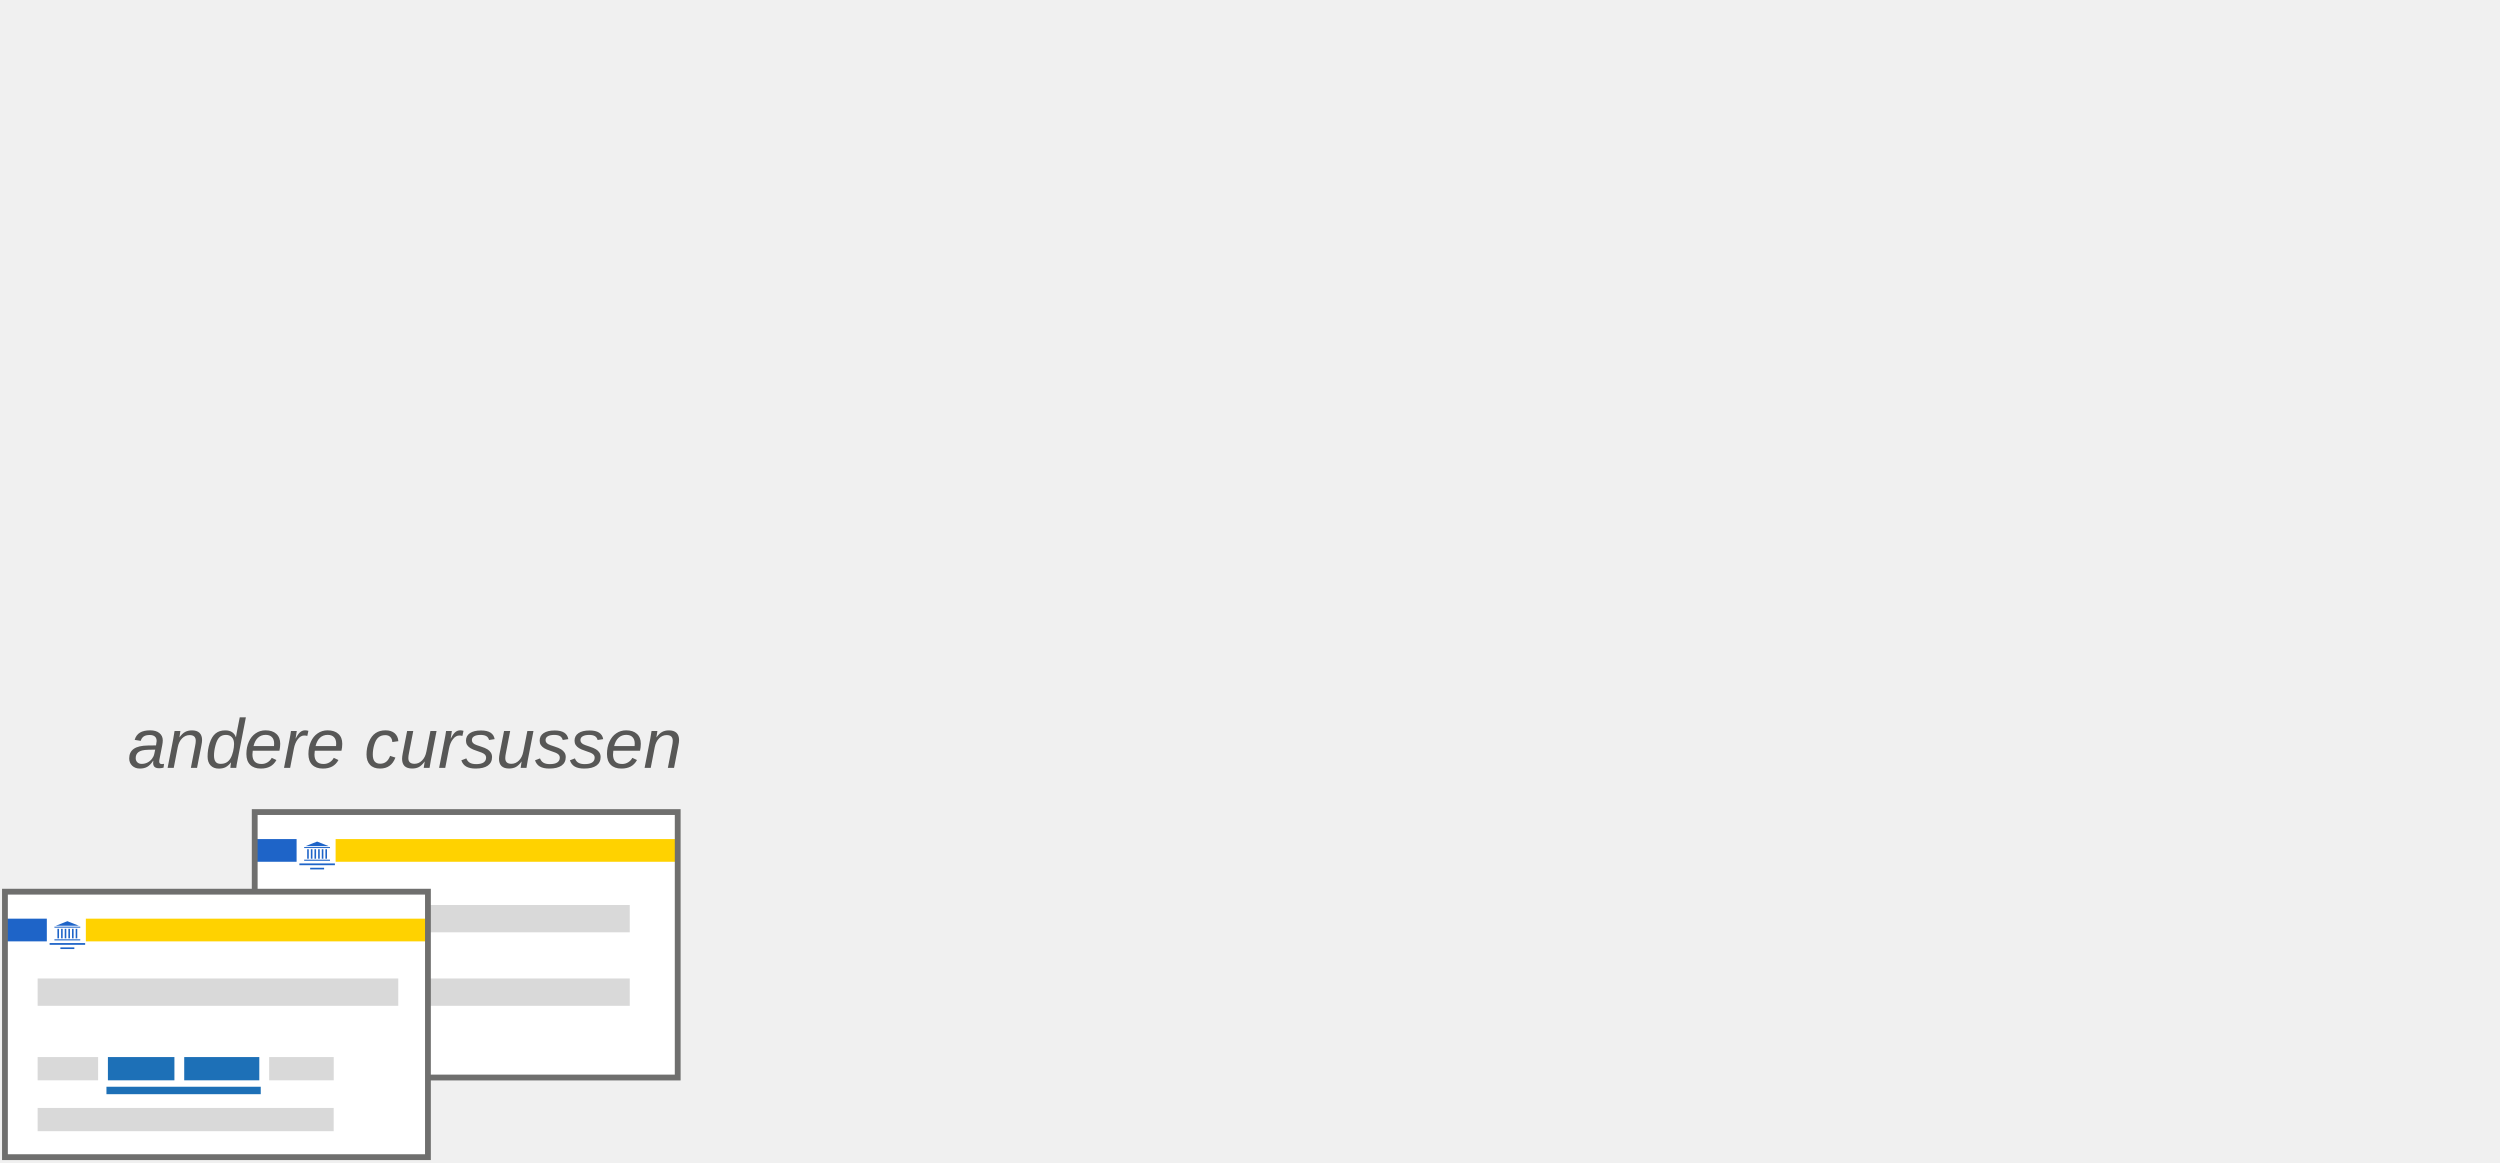
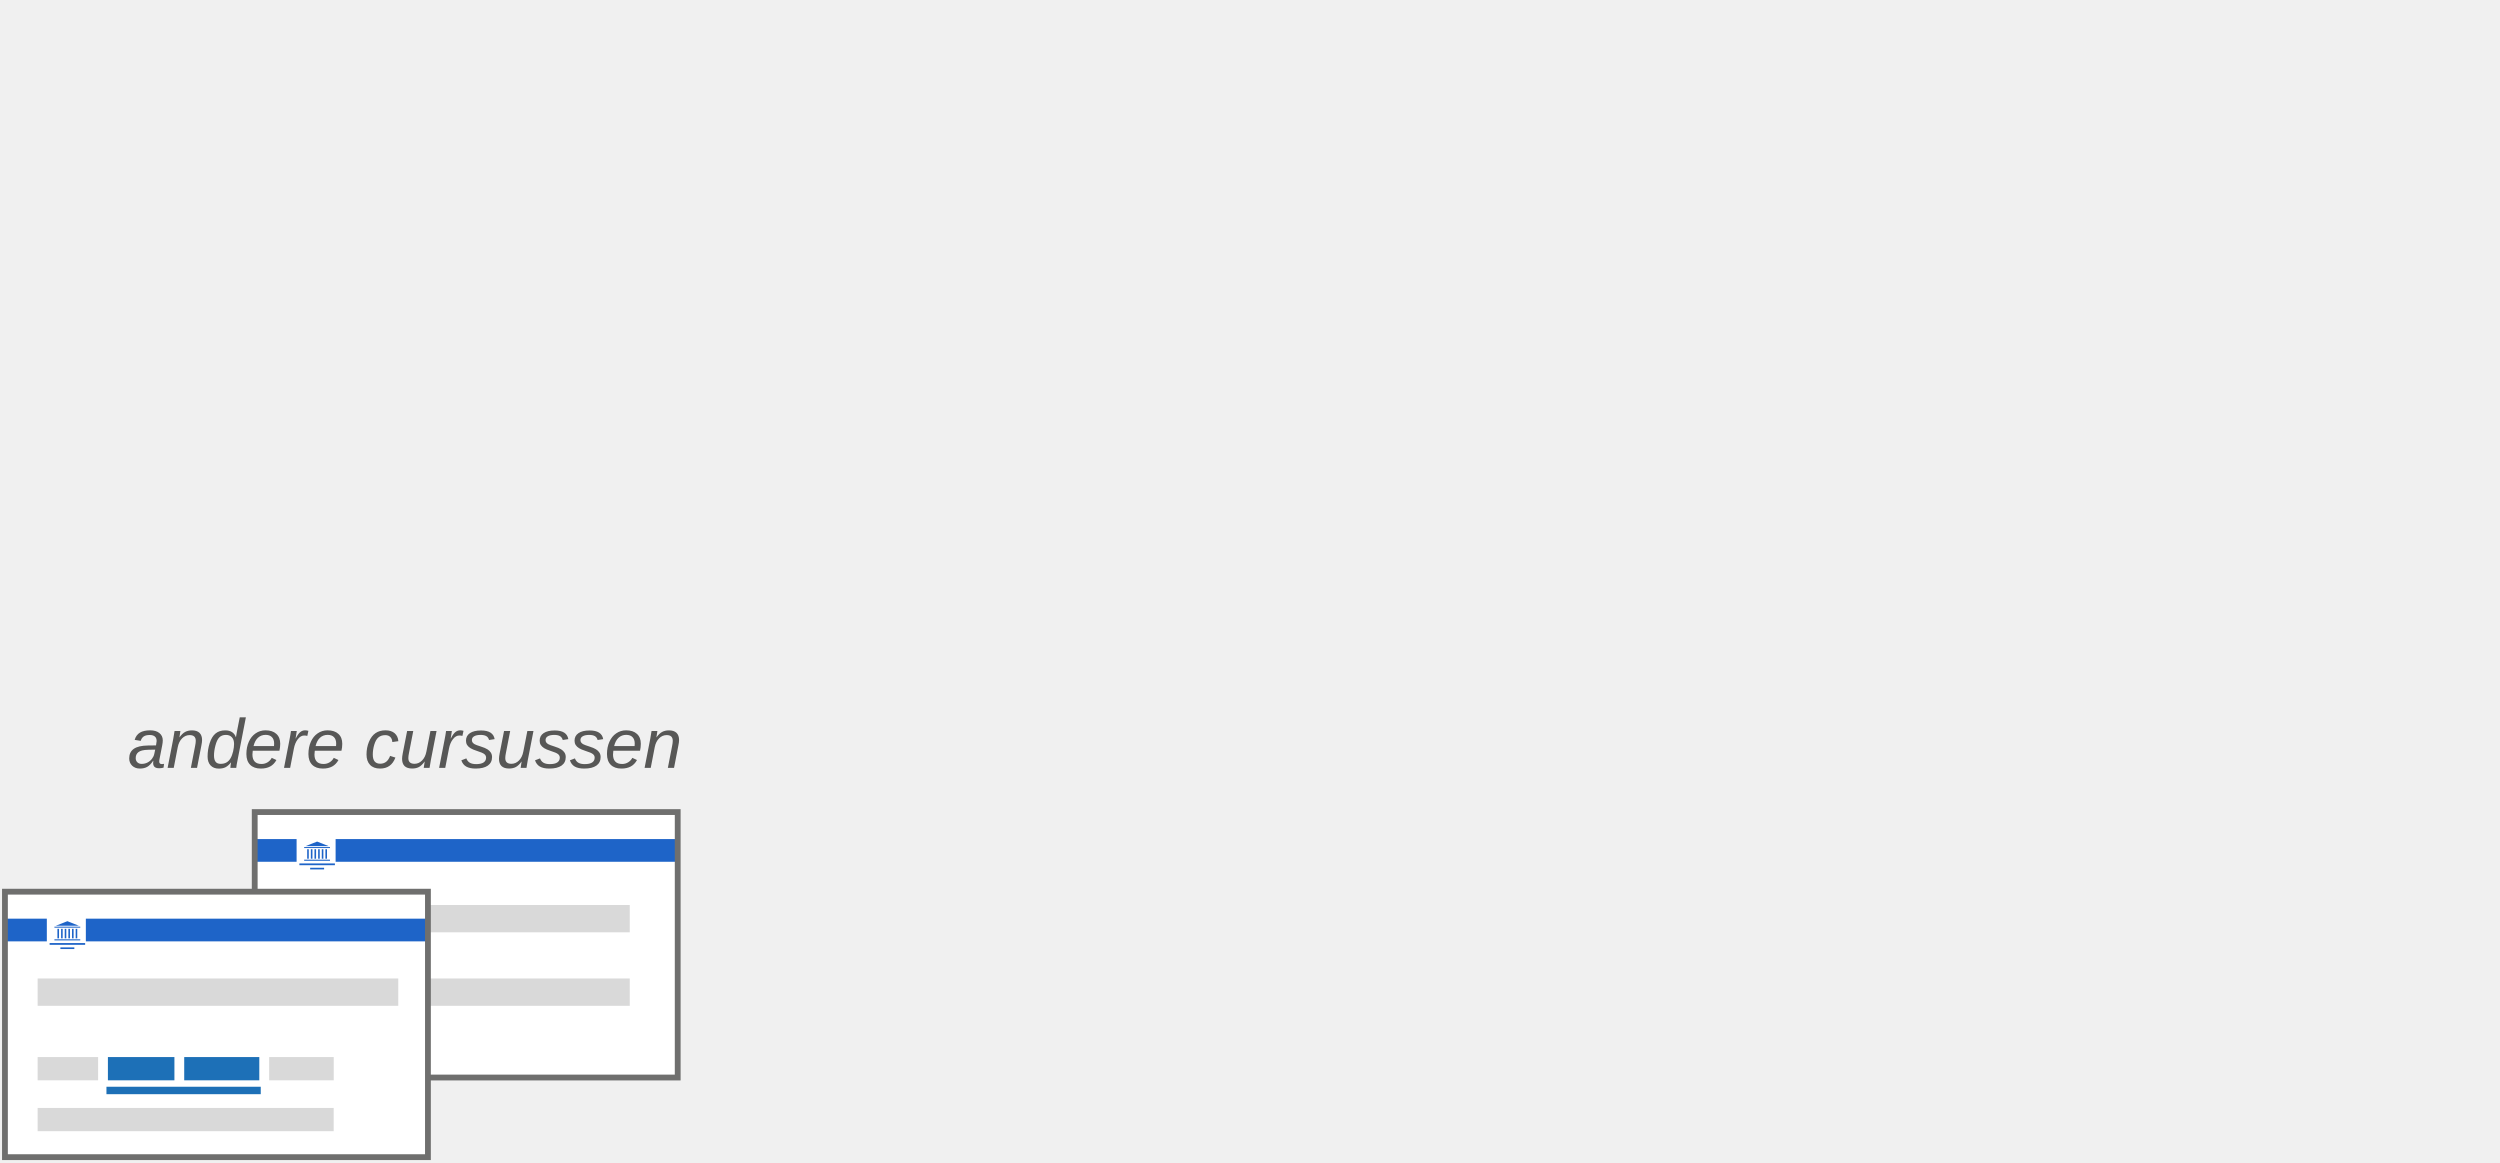
<svg xmlns="http://www.w3.org/2000/svg" version="1.1" x="0px" y="0px" width="860px" height="400px" viewBox="0 0 860 400" enable-background="new 0 0 860 400" xml:space="preserve">
  <style>
.course {
  transform-origin: center center;
}
@supports (-webkit-appearance:none) {
  #course1 {
    animation: rotate 1.4s linear infinite alternate;
  }
  #course2 {
    animation: rotate 2.6s infinite alternate-reverse;
  }
}
@keyframes rotate {
  from { transform: rotate(-1.5deg); }
  to   { transform: rotate( 1.5deg); }
}
</style>
  <g id="Courses">
    <text transform="matrix(1 0 0 1 43.9019 264.1523)" fill="#575756" style="font: 24px Arial; font-style: italic;">andere cursussen</text>
    <g id="course1" class="course">
      <g>
        <rect x="87.62" y="279.35" fill="#FFFFFF" width="145.51" height="91.32" />
-         <rect x="115.45" y="288.64" fill="#FFD200" width="117.18" height="7.81" />
+         <rect x="115.45" y="288.64" fill="#1E64C8" width="117.18" height="7.81" />
        <rect x="88.12" y="288.64" fill="#1E64C8" width="13.91" height="7.81" />
        <g>
          <rect x="104.63" y="295.73" fill="#1E64C8" width="8.89" height="0.38" />
          <rect x="104.63" y="291.39" fill="#1E64C8" width="8.89" height="0.34" />
          <rect x="102.99" y="297.02" fill="#1E64C8" width="12.22" height="0.61" />
          <rect x="106.69" y="298.51" fill="#1E64C8" width="4.8" height="0.57" />
          <polygon fill="#1E64C8" points="109.09,289.5 105.1,291.07 113.07,291.07     " />
          <rect x="105.67" y="292.13" fill="#1E64C8" width="0.55" height="3.27" />
          <rect x="106.93" y="292.13" fill="#1E64C8" width="0.55" height="3.27" />
          <rect x="108.18" y="292.13" fill="#1E64C8" width="0.55" height="3.27" />
          <rect x="109.44" y="292.13" fill="#1E64C8" width="0.55" height="3.27" />
          <rect x="110.69" y="292.13" fill="#1E64C8" width="0.55" height="3.27" />
          <rect x="111.94" y="292.13" fill="#1E64C8" width="0.55" height="3.27" />
        </g>
      </g>
      <rect x="92.59" y="311.32" fill="#D9D9D9" width="124.05" height="9.4" />
      <rect x="92.59" y="336.6" fill="#D9D9D9" width="124.05" height="9.4" />
      <rect x="87.62" y="279.35" fill="none" width="145.51" height="91.32" stroke="#6F6F6E" stroke-width="2" />
    </g>
    <g id="course2" class="course">
      <rect x="1.7" y="306.74" fill="#FFFFFF" width="145.51" height="91.32" />
      <g>
-         <rect x="29.53" y="316.02" fill="#FFD200" width="117.18" height="7.81" />
+         <rect x="29.53" y="316.02" fill="#1E64C8" width="117.18" height="7.81" />
        <rect x="2.2" y="316.02" fill="#1E64C8" width="13.91" height="7.81" />
        <g>
          <rect x="18.72" y="323.12" fill="#1E64C8" width="8.89" height="0.38" />
          <rect x="18.72" y="318.78" fill="#1E64C8" width="8.89" height="0.34" />
          <rect x="17.07" y="324.41" fill="#1E64C8" width="12.22" height="0.61" />
          <rect x="20.77" y="325.9" fill="#1E64C8" width="4.8" height="0.57" />
          <polygon fill="#1E64C8" points="23.18,316.89 19.18,318.46 27.15,318.46     " />
          <rect x="19.75" y="319.52" fill="#1E64C8" width="0.55" height="3.27" />
          <rect x="21.01" y="319.52" fill="#1E64C8" width="0.55" height="3.27" />
          <rect x="22.26" y="319.52" fill="#1E64C8" width="0.55" height="3.27" />
          <rect x="23.52" y="319.52" fill="#1E64C8" width="0.55" height="3.27" />
          <rect x="24.77" y="319.52" fill="#1E64C8" width="0.55" height="3.27" />
          <rect x="26.03" y="319.52" fill="#1E64C8" width="0.55" height="3.27" />
        </g>
      </g>
      <rect x="12.95" y="336.6" fill="#D9D9D9" width="124.05" height="9.4" />
      <rect x="12.95" y="363.63" fill="#D9D9D9" width="20.8" height="8" />
      <rect x="92.59" y="363.63" fill="#D9D9D9" width="22.21" height="8" />
      <rect x="12.95" y="381.13" fill="#D9D9D9" width="101.84" height="8" />
      <rect x="37.12" y="363.63" fill="#1D70B7" width="22.88" height="8" />
      <rect x="63.37" y="363.63" fill="#1D70B7" width="25.83" height="8" />
      <rect x="37.12" y="374.34" fill="#1D70B7" stroke="#1D70B7" stroke-miterlimit="10" width="52.08" height="1.56" />
      <rect x="1.7" y="306.74" fill="none" width="145.51" height="91.32" stroke="#6F6F6E" stroke-width="2" />
    </g>
  </g>
</svg>
